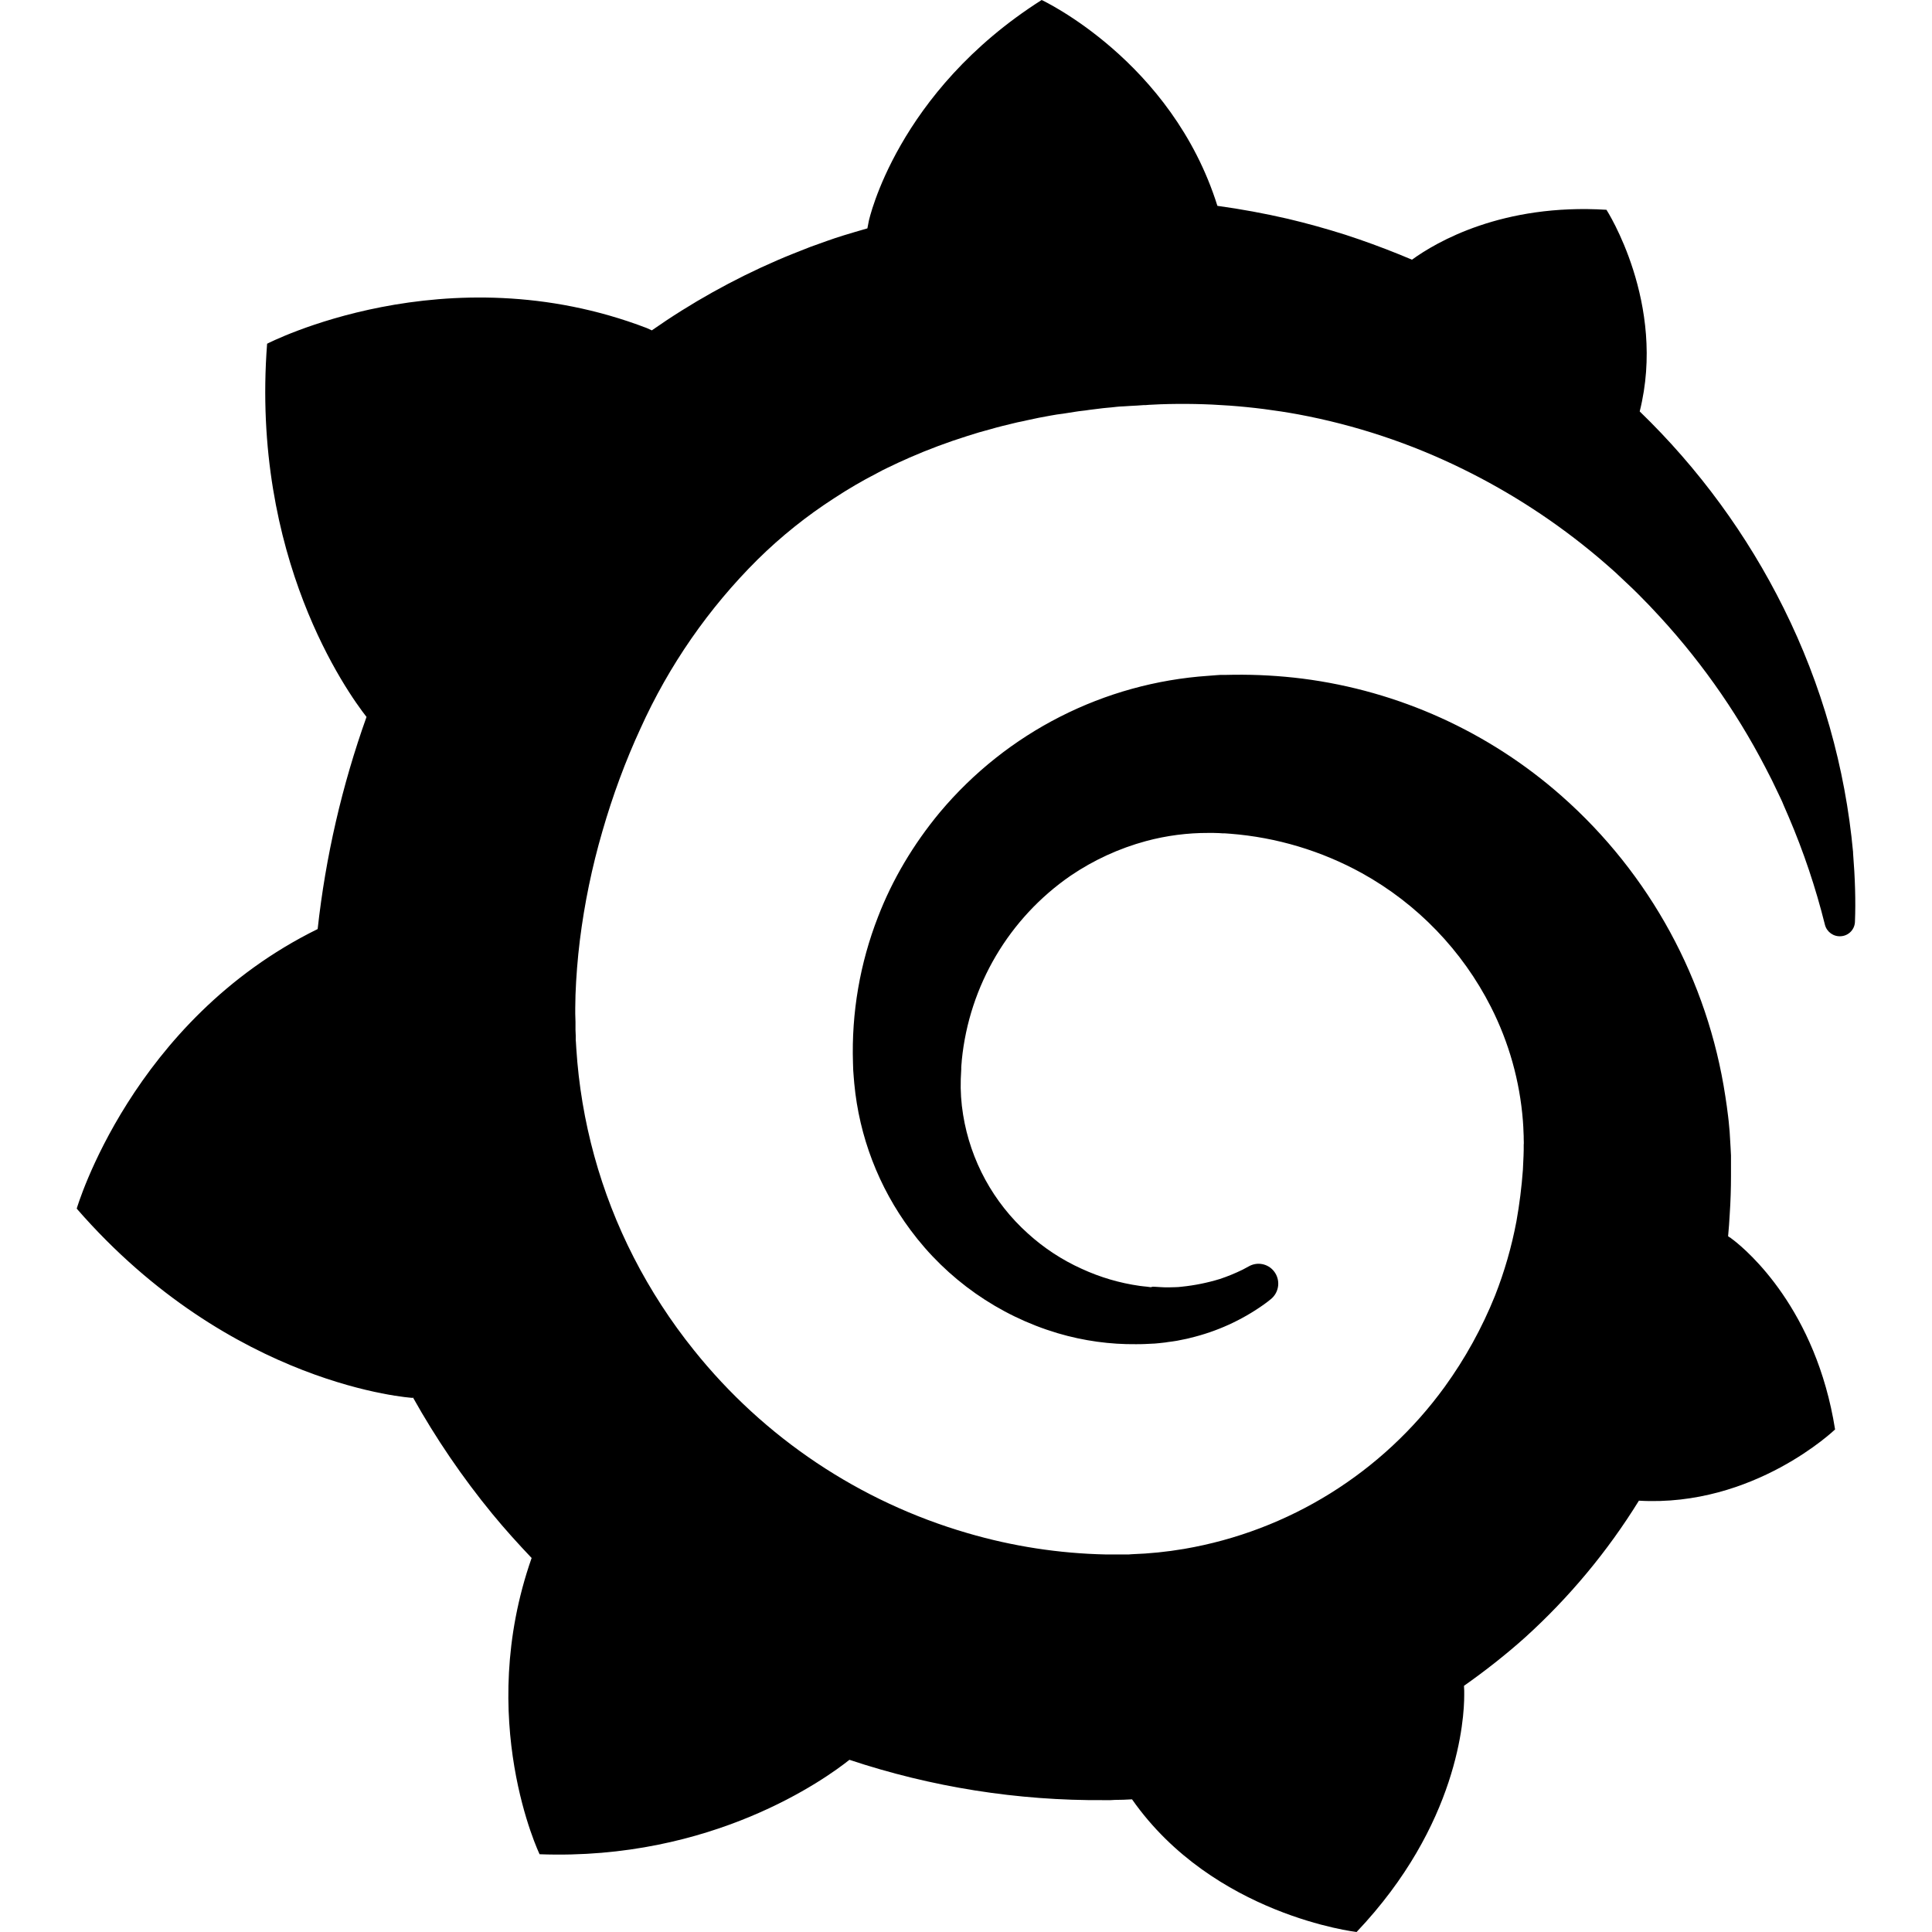
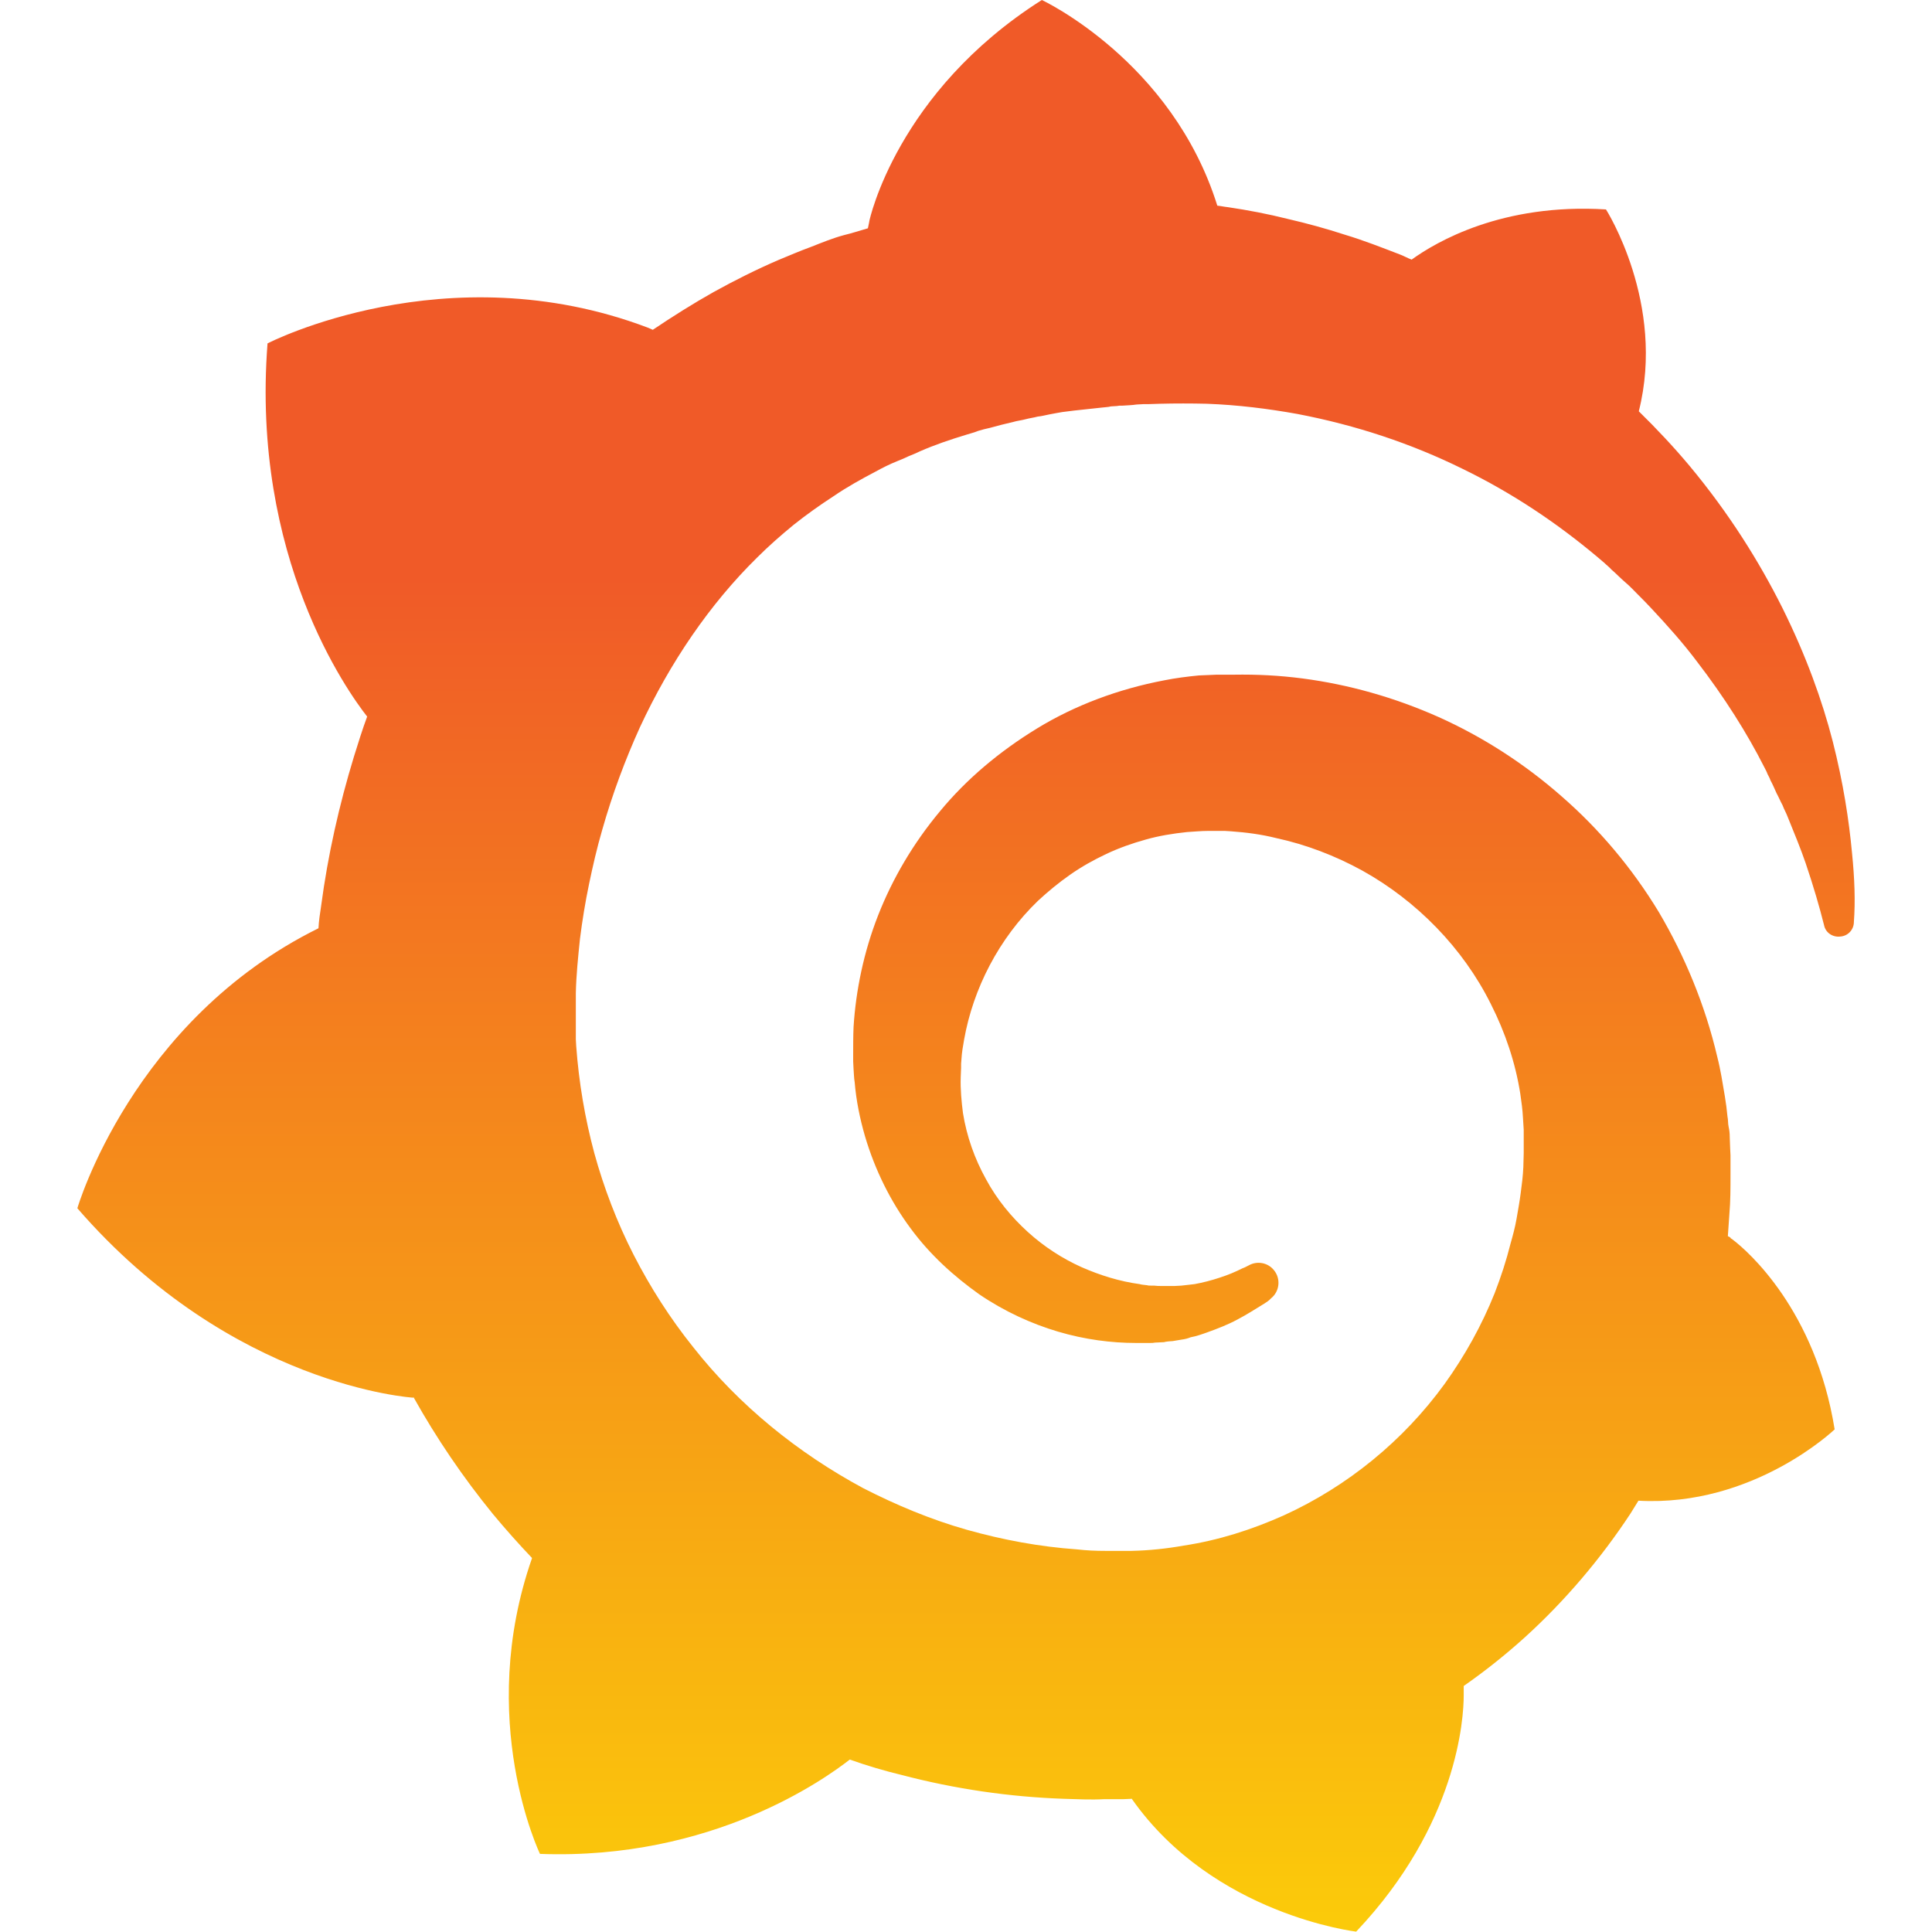
- <svg xmlns="http://www.w3.org/2000/svg" role="img" viewBox="0 0 24 24">
-   <path d="M23.02 10.59a8.578 8.578 0 0 0-.862-3.034 8.911 8.911 0 0 0-1.789-2.445c.337-1.342-.413-2.505-.413-2.505-1.292-.08-2.113.4-2.416.62-.052-.02-.102-.044-.154-.064-.22-.089-.446-.172-.677-.247-.231-.073-.47-.14-.711-.197a9.867 9.867 0 0 0-.875-.161C14.557.753 12.94 0 12.94 0c-1.804 1.145-2.147 2.744-2.147 2.744l-.018.093c-.098.029-.2.057-.298.088-.138.042-.275.094-.413.143-.138.055-.275.107-.41.166a8.869 8.869 0 0 0-1.557.87l-.063-.029c-2.497-.955-4.716.195-4.716.195-.203 2.658.996 4.33 1.235 4.636a11.608 11.608 0 0 0-.607 2.635C1.636 12.677.953 15.014.953 15.014c1.926 2.214 4.171 2.351 4.171 2.351.003-.002.006-.002.006-.005.285.509.615.994.986 1.446.156.19.32.371.488.548-.704 2.009.099 3.68.099 3.68 2.144.08 3.553-.937 3.849-1.173a9.784 9.784 0 0 0 3.164.501h.08l.055-.003.107-.002.103-.005.003.002c1.01 1.44 2.788 1.646 2.788 1.646 1.264-1.332 1.337-2.653 1.337-2.94v-.058c0-.02-.003-.039-.003-.06.265-.187.52-.387.758-.6a7.875 7.875 0 0 0 1.415-1.7c1.43.083 2.437-.885 2.437-.885-.236-1.49-1.085-2.216-1.264-2.354l-.018-.013-.016-.013a.217.217 0 0 1-.031-.02c.008-.092.016-.18.02-.27.011-.162.016-.323.016-.48v-.253l-.005-.098-.008-.135a1.891 1.891 0 0 0-.01-.13c-.003-.042-.008-.083-.013-.125l-.016-.124-.018-.122a6.215 6.215 0 0 0-2.032-3.73 6.015 6.015 0 0 0-3.222-1.46 6.292 6.292 0 0 0-.85-.048l-.107.002h-.063l-.044.003-.104.008a4.777 4.777 0 0 0-3.335 1.695c-.332.4-.592.84-.768 1.297a4.594 4.594 0 0 0-.312 1.817l.003.091c.005.055.007.11.013.164a3.615 3.615 0 0 0 .698 1.82 3.53 3.53 0 0 0 1.827 1.282c.33.098.66.14.971.137.039 0 .078 0 .114-.002l.063-.003c.02 0 .041-.003.062-.003.034-.002.065-.007.099-.01.007 0 .018-.003.028-.003l.031-.005.06-.008a1.18 1.18 0 0 0 .112-.02c.036-.008.072-.013.109-.024a2.634 2.634 0 0 0 .914-.415c.028-.02.056-.041.085-.065a.248.248 0 0 0 .039-.35.244.244 0 0 0-.309-.06l-.078.042c-.09.044-.184.083-.283.116a2.476 2.476 0 0 1-.475.096c-.028.003-.054.006-.083.006l-.083.002c-.026 0-.054 0-.08-.002l-.102-.006h-.012l-.024.006c-.016-.003-.031-.003-.044-.006-.031-.002-.06-.007-.091-.01a2.59 2.59 0 0 1-.724-.213 2.557 2.557 0 0 1-.667-.438 2.52 2.52 0 0 1-.805-1.475 2.306 2.306 0 0 1-.029-.444l.006-.122v-.023l.002-.031c.003-.021.003-.04.005-.06a3.163 3.163 0 0 1 1.352-2.29 3.12 3.12 0 0 1 .937-.43 2.946 2.946 0 0 1 .776-.101h.06l.07.002.045.003h.026l.07.005a4.041 4.041 0 0 1 1.635.49 3.94 3.94 0 0 1 1.602 1.662 3.77 3.77 0 0 1 .397 1.414l.005.076.003.075c.002.026.002.05.002.075 0 .024.003.052 0 .07v.065l-.002.073-.008.174a6.195 6.195 0 0 1-.08.639 5.1 5.1 0 0 1-.267.927 5.31 5.31 0 0 1-.624 1.13 5.052 5.052 0 0 1-3.237 2.014 4.82 4.82 0 0 1-.649.066l-.039.003h-.287a6.607 6.607 0 0 1-1.716-.265 6.776 6.776 0 0 1-3.4-2.274 6.75 6.75 0 0 1-.746-1.15 6.616 6.616 0 0 1-.714-2.596l-.005-.083-.002-.02v-.056l-.003-.073v-.096l-.003-.104v-.07l.003-.163c.008-.22.026-.45.054-.678a8.707 8.707 0 0 1 .28-1.355c.128-.444.286-.872.473-1.277a7.04 7.04 0 0 1 1.456-2.1 5.925 5.925 0 0 1 .953-.763c.169-.111.343-.213.524-.306.089-.05.182-.091.273-.135.047-.02.093-.042.138-.062a7.177 7.177 0 0 1 .714-.267l.145-.045c.049-.015.098-.026.148-.041.098-.029.197-.052.296-.076.049-.013.1-.02.15-.033l.15-.032.151-.028.076-.013.075-.01.153-.024c.057-.01.114-.013.171-.023l.169-.021c.036-.003.073-.008.106-.01l.073-.008.036-.003.042-.002c.057-.003.114-.008.171-.01l.086-.006h.023l.037-.003.145-.007a7.999 7.999 0 0 1 1.708.125 7.917 7.917 0 0 1 2.048.68 8.253 8.253 0 0 1 1.672 1.09l.09.077.089.078c.06.052.114.107.171.159.057.052.112.106.166.16.052.055.107.107.159.164a8.671 8.671 0 0 1 1.41 1.978c.012.026.028.052.04.078l.04.078.075.156c.023.051.05.1.07.153l.065.15a8.848 8.848 0 0 1 .45 1.34.19.19 0 0 0 .201.142.186.186 0 0 0 .172-.184c.01-.246.002-.532-.024-.856z" />
+ <svg xmlns="http://www.w3.org/2000/svg" xml:space="preserve" viewBox="0 0 512 512">
+   <linearGradient id="a" x1="256" x2="256" y1="359.964" y2="4.738" gradientTransform="matrix(1 0 0 -1 0 513)" gradientUnits="userSpaceOnUse">
+     <stop offset="0" style="stop-color:#f05a28" />
+     <stop offset="1" style="stop-color:#fbca0a" />
+   </linearGradient>
+   <path d="M490.8 226c-.8-8.6-2.3-18.5-5.1-29.5-2.8-10.9-7.1-22.8-13.3-35.3-6.2-12.4-14.2-25.2-24.7-37.8-4.1-4.9-8.6-9.7-13.4-14.4 7.2-28.6-8.7-53.5-8.7-53.5-27.5-1.7-45 8.6-51.5 13.3-1.1-.4-2.1-1-3.2-1.4-4.7-1.8-9.5-3.7-14.5-5.2-4.9-1.6-10-3-15.2-4.2-5.2-1.3-10.4-2.3-15.8-3.1-1-.1-1.8-.3-2.8-.4C310.6 16.1 276.1 0 276.1 0c-38.5 24.4-45.7 58.5-45.7 58.5s-.1.7-.4 2c-2.1.6-4.2 1.3-6.3 1.8-3 .8-5.9 2-8.7 3.1-3 1.1-5.8 2.3-8.7 3.5-5.8 2.5-11.6 5.4-17.2 8.5-5.5 3.1-10.9 6.5-16.1 10l-1.4-.6C118.2 66.6 70.9 91 70.9 91c-4.4 56.7 21.3 92.4 26.4 98.9-1.3 3.5-2.4 7.1-3.5 10.6-3.9 12.8-6.9 26-8.7 39.6-.3 2-.6 3.9-.7 5.9-49.4 24.4-63.9 74.2-63.9 74.2 41 47.3 89 50.2 89 50.2l.1-.1q9.15 16.35 21 30.9c3.4 4.1 6.8 7.9 10.4 11.7-15 42.9 2.1 78.4 2.1 78.4 45.7 1.7 75.7-20 82.1-25 4.5 1.6 9.2 3 13.8 4.1 14.1 3.7 28.5 5.8 42.9 6.3 3.5.1 7.2.3 10.7.1h5.1l2.3-.1v.1c21.6 30.7 59.4 35.1 59.4 35.1 26.9-28.4 28.5-56.6 28.5-62.6v-2.5c5.6-3.9 11-8.2 16.1-12.8 10.7-9.7 20.2-20.9 28.1-32.9.7-1.1 1.4-2.3 2.1-3.4 30.5 1.7 52-18.9 52-18.9-5.1-31.7-23.1-47.3-26.9-50.2 0 0-.1-.1-.4-.3-.3-.1-.3-.3-.3-.3-.1-.1-.4-.3-.7-.4.1-2 .3-3.8.4-5.8.3-3.4.3-6.9.3-10.3v-5.3l-.1-2.1-.1-2.8c0-1-.1-1.8-.3-2.7s-.1-1.8-.3-2.7l-.3-2.7-.4-2.7c-.6-3.5-1.1-6.9-2-10.4-3.2-13.7-8.6-26.7-15.5-38.4-7.1-11.7-15.8-22-25.8-30.7-9.9-8.7-21-15.8-32.6-21-11.7-5.2-23.8-8.6-36-10.2-6.1-.8-12.1-1.1-18.2-1h-4.6l-2.3.1c-.8 0-1.7.1-2.4.1-3.1.3-6.2.7-9.2 1.3-12.1 2.3-23.6 6.6-33.6 12.7s-18.8 13.5-25.8 22c-7.1 8.5-12.6 17.9-16.4 27.6s-5.9 19.9-6.5 29.6c-.1 2.4-.1 4.9-.1 7.3v1.8l.1 2c.1 1.1.1 2.4.3 3.5.4 4.9 1.4 9.7 2.7 14.2 2.7 9.2 6.9 17.5 12.1 24.5 5.2 7.1 11.6 12.8 18.2 17.5 6.6 4.5 13.8 7.8 20.9 9.9s14.1 3 20.7 3h3.7c.5 0 .8 0 1.3-.1.7 0 1.4-.1 2.1-.1.1 0 .4 0 .6-.1l.7-.1c.4 0 .8-.1 1.3-.1.8-.1 1.6-.3 2.4-.4s1.6-.3 2.3-.6c1.6-.3 3-.8 4.4-1.3 2.8-1 5.6-2.1 8-3.4 2.5-1.3 4.8-2.8 7.1-4.2.6-.4 1.3-.8 1.8-1.4 2.3-1.8 2.7-5.2.8-7.5-1.6-2-4.4-2.5-6.6-1.3-.6.3-1.1.6-1.7.8-2 1-3.9 1.8-6.1 2.5-2.1.7-4.4 1.3-6.6 1.7-1.1.1-2.3.3-3.5.4-.6 0-1.1.1-1.8.1h-3.4c-.7 0-1.4 0-2.1-.1h-.8c-.3 0-.7 0-1-.1-.7-.1-1.3-.1-2-.3-5.2-.7-10.4-2.3-15.4-4.5-5.1-2.3-9.9-5.4-14.2-9.3s-8.2-8.6-11.1-14c-3-5.4-5.1-11.3-6.1-17.5-.4-3.1-.7-6.3-.6-9.5 0-.8.1-1.7.1-2.5v-1.1c0-.4.1-.8.1-1.3.1-1.7.4-3.4.7-5.1 2.4-13.5 9.2-26.8 19.6-36.8 2.7-2.5 5.5-4.8 8.5-6.9s6.2-3.9 9.6-5.5 6.8-2.8 10.4-3.8c3.5-1 7.2-1.6 11-2 1.8-.1 3.7-.3 5.6-.3h4.4l1.6.1c4.1.3 8 .8 12 1.8 7.9 1.7 15.7 4.7 22.8 8.6 14.4 8 26.7 20.5 34.1 35.4 3.8 7.5 6.5 15.5 7.8 23.8.3 2.1.6 4.2.7 6.3l.1 1.6.1 1.6v6.2c0 1-.1 2.7-.1 3.7-.1 2.3-.4 4.7-.7 6.9-.3 2.3-.7 4.5-1.1 6.8s-1 4.5-1.6 6.6c-1.1 4.4-2.5 8.7-4.2 13.1-3.4 8.5-7.9 16.6-13.3 24.1-10.9 15-25.7 27.1-42.6 34.8-8.5 3.8-17.3 6.6-26.5 8-4.5.8-9.2 1.3-13.8 1.4h-7c-2.5 0-4.9-.1-7.5-.4-9.9-.7-19.6-2.5-29.2-5.2-9.5-2.7-18.6-6.5-27.4-11-17.3-9.3-33-22-45.1-37.4-6.1-7.6-11.4-15.9-15.8-24.5s-7.9-17.8-10.4-26.9c-2.5-9.3-4.1-18.8-4.8-28.4l-.1-1.8v-12.2c.1-4.7.6-9.6 1.1-14.4.6-4.8 1.4-9.7 2.4-14.5s2.1-9.6 3.5-14.4c2.7-9.5 6.1-18.6 10-27.2 8-17.2 18.5-32.6 31-44.9 3.1-3.1 6.3-5.9 9.7-8.7 3.4-2.7 6.9-5.2 10.6-7.6 3.5-2.4 7.3-4.5 11.1-6.5 1.8-1 3.8-2 5.8-2.8 1-.4 2-.8 3-1.3 1-.4 2-.8 3-1.3 3.9-1.7 8-3.1 12.3-4.4 1-.3 2.1-.6 3.1-1 1-.3 2.1-.6 3.1-.8 2.1-.6 4.2-1.1 6.3-1.6 1-.3 2.1-.4 3.2-.7s2.1-.4 3.2-.7c1.1-.1 2.1-.4 3.2-.6l1.6-.3 1.7-.3c1.1-.1 2.1-.3 3.2-.4 1.3-.1 2.4-.3 3.7-.4 1-.1 2.7-.3 3.7-.4.7-.1 1.6-.1 2.3-.3l1.6-.1.7-.1h.8c1.3-.1 2.4-.1 3.7-.3l1.8-.1h1.3c1 0 2.1-.1 3.1-.1 4.1-.1 8.3-.1 12.4 0 8.2.3 16.2 1.3 24 2.7 15.7 3 30.3 7.9 43.7 14.5 13.4 6.5 25.2 14.5 35.7 23.3.7.6 1.3 1.1 2 1.7.6.6 1.3 1.1 1.8 1.7 1.3 1.1 2.4 2.3 3.7 3.4s2.4 2.3 3.5 3.4 2.3 2.3 3.4 3.5c4.4 4.7 8.5 9.3 12.1 14.1 7.3 9.5 13.3 19 17.9 28.1.3.6.6 1.1.8 1.7.3.6.6 1.1.8 1.7.6 1.1 1.1 2.3 1.6 3.4.6 1.1 1 2.1 1.6 3.2.4 1.1 1 2.1 1.4 3.2 1.7 4.2 3.4 8.3 4.7 12.1 2.1 6.2 3.7 11.7 4.9 16.5.4 2 2.3 3.2 4.2 3 2.1-.1 3.7-1.8 3.7-3.9.4-5.4.2-11.4-.5-18.3" style="fill:url(#a)" />
</svg>
